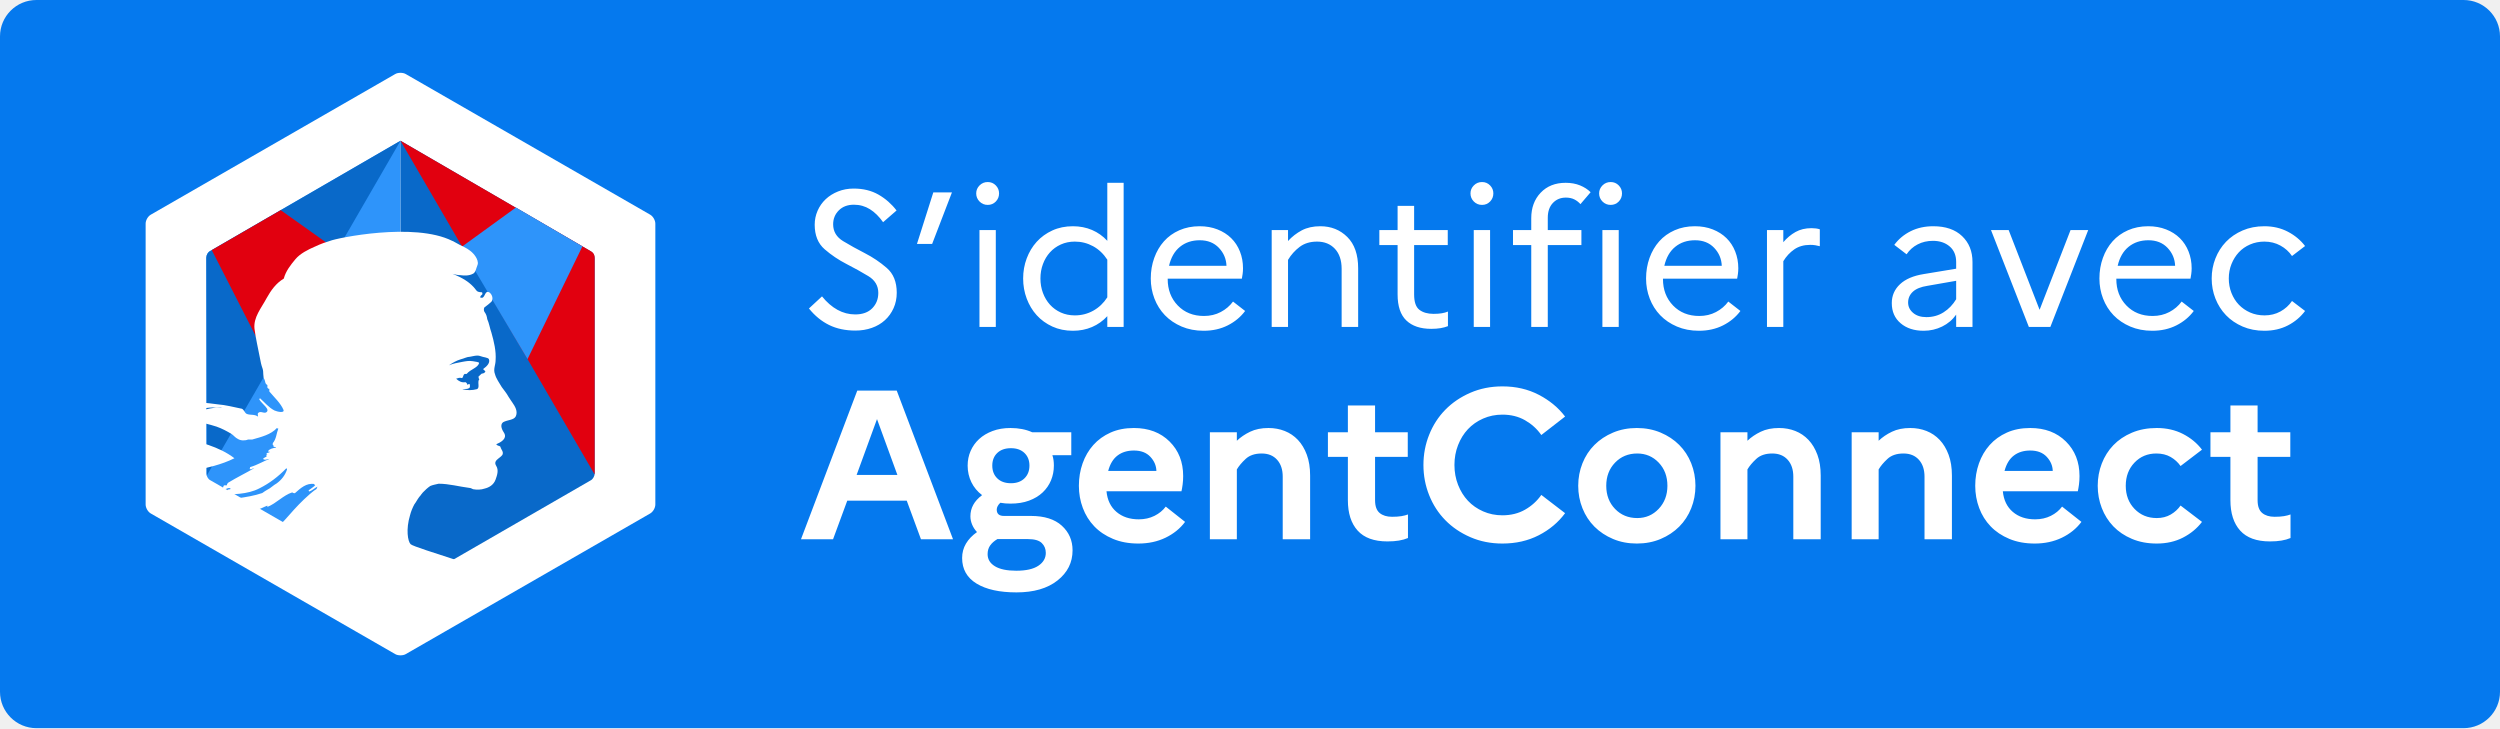
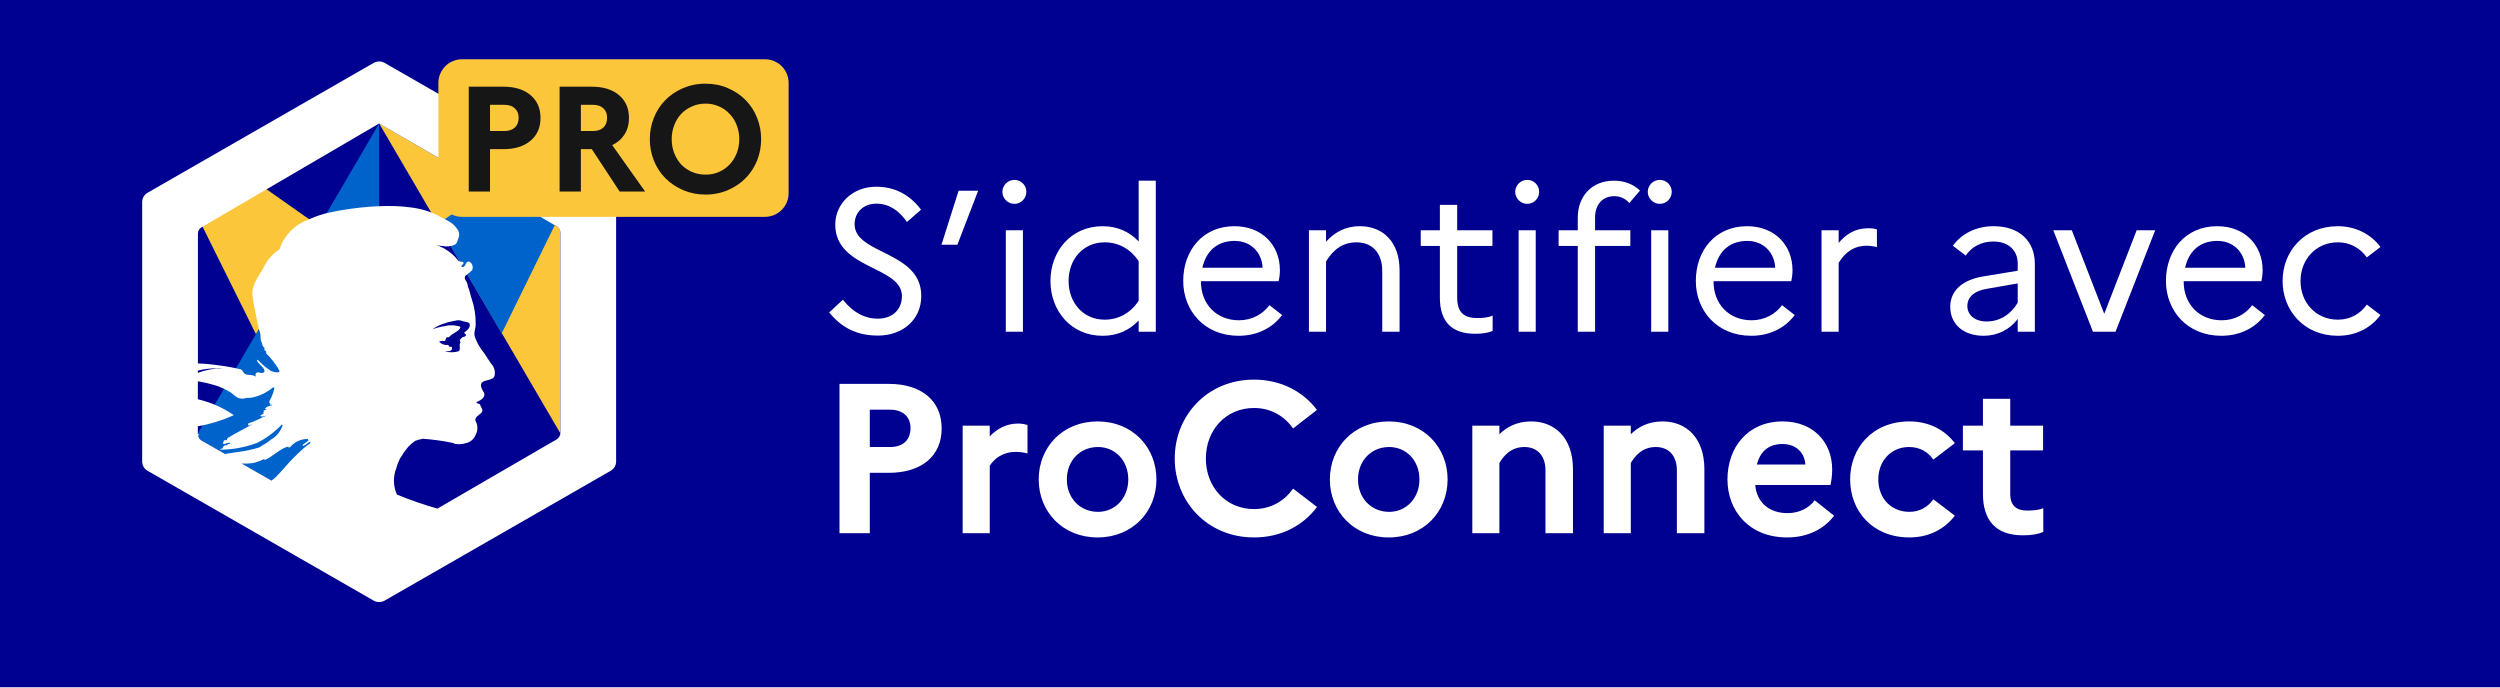
- <svg xmlns="http://www.w3.org/2000/svg" width="206px" height="60px" viewBox="0 0 206 60" version="1.1">
-   <g id="Page-1" stroke="none" stroke-width="1" fill="none" fill-rule="evenodd">
-     <g id="Artboard-Copy-33" transform="translate(-705, -560)">
-       <g id="ac-btn-hover" transform="translate(705, 560)">
-         <rect id="Rectangle" fill="#0579EE" x="0" y="0" width="206" height="60" rx="3" />
-         <path d="M70.487,27.239 C70.973,27.239 71.424,27.165 71.841,27.017 C72.258,26.87 72.617,26.659 72.918,26.384 C73.219,26.11 73.456,25.78 73.63,25.395 C73.805,25.009 73.892,24.584 73.892,24.12 C73.892,23.233 73.617,22.552 73.068,22.078 C72.519,21.602 71.92,21.199 71.271,20.866 C70.622,20.534 70.023,20.201 69.474,19.869 C68.925,19.536 68.651,19.074 68.651,18.483 C68.651,18.029 68.807,17.647 69.118,17.335 C69.429,17.024 69.844,16.868 70.361,16.868 C70.846,16.868 71.287,16.992 71.683,17.24 C72.079,17.488 72.44,17.845 72.767,18.309 L73.876,17.343 C73.464,16.805 72.968,16.37 72.388,16.037 C71.807,15.705 71.126,15.538 70.345,15.538 C69.881,15.538 69.45,15.617 69.055,15.776 C68.659,15.934 68.318,16.148 68.033,16.417 C67.748,16.686 67.527,17.003 67.368,17.367 C67.21,17.731 67.131,18.114 67.131,18.515 C67.131,19.391 67.405,20.067 67.954,20.542 C68.503,21.017 69.102,21.42 69.751,21.753 C70.4,22.085 70.999,22.418 71.548,22.75 C72.097,23.083 72.372,23.545 72.372,24.136 C72.372,24.642 72.205,25.065 71.873,25.402 C71.54,25.74 71.073,25.909 70.472,25.909 C69.954,25.909 69.466,25.782 69.007,25.529 C68.548,25.276 68.123,24.906 67.733,24.421 L66.656,25.418 C67.141,26.02 67.696,26.474 68.318,26.78 C68.941,27.086 69.664,27.239 70.487,27.239 Z M76.809,20.098 L78.44,15.855 L76.904,15.855 L75.558,20.098 L76.809,20.098 Z M81.389,16.884 C81.653,16.884 81.875,16.792 82.054,16.607 C82.234,16.422 82.323,16.198 82.323,15.934 C82.323,15.681 82.234,15.462 82.054,15.277 C81.875,15.092 81.653,15 81.389,15 C81.125,15 80.901,15.092 80.716,15.277 C80.532,15.462 80.439,15.681 80.439,15.934 C80.439,16.198 80.532,16.422 80.716,16.607 C80.901,16.792 81.125,16.884 81.389,16.884 Z M82.054,26.938 L82.054,18.958 L80.708,18.958 L80.708,26.938 L82.054,26.938 Z M88.407,27.255 C88.978,27.255 89.503,27.152 89.983,26.946 C90.463,26.74 90.883,26.442 91.242,26.052 L91.242,26.938 L92.588,26.938 L92.588,15.063 L91.242,15.063 L91.242,19.845 C90.883,19.454 90.463,19.156 89.983,18.95 C89.503,18.745 88.978,18.642 88.407,18.642 C87.785,18.642 87.22,18.758 86.713,18.99 C86.207,19.222 85.777,19.534 85.423,19.924 C85.069,20.315 84.795,20.771 84.6,21.294 C84.404,21.816 84.307,22.368 84.307,22.948 C84.307,23.529 84.404,24.08 84.6,24.603 C84.795,25.125 85.069,25.582 85.423,25.973 C85.777,26.363 86.207,26.674 86.713,26.907 C87.22,27.139 87.785,27.255 88.407,27.255 Z M88.566,25.988 C88.144,25.988 87.758,25.909 87.41,25.751 C87.062,25.593 86.763,25.376 86.515,25.102 C86.267,24.827 86.075,24.505 85.938,24.136 C85.8,23.766 85.732,23.371 85.732,22.948 C85.732,22.526 85.8,22.13 85.938,21.761 C86.075,21.391 86.267,21.069 86.515,20.795 C86.763,20.521 87.062,20.304 87.41,20.146 C87.758,19.988 88.144,19.908 88.566,19.908 C89.104,19.908 89.606,20.035 90.07,20.288 C90.534,20.542 90.925,20.911 91.242,21.397 L91.242,24.5 C90.936,24.975 90.55,25.342 90.086,25.6 C89.621,25.859 89.115,25.988 88.566,25.988 Z M99.178,27.255 C99.917,27.255 100.58,27.107 101.165,26.812 C101.751,26.516 102.229,26.12 102.598,25.624 L101.601,24.848 C101.337,25.207 100.999,25.495 100.588,25.711 C100.176,25.928 99.717,26.036 99.21,26.036 C98.323,26.036 97.603,25.748 97.049,25.173 C96.495,24.598 96.218,23.872 96.218,22.996 L96.218,22.964 L102.329,22.964 C102.35,22.859 102.371,22.729 102.392,22.576 C102.414,22.423 102.424,22.267 102.424,22.109 C102.424,21.613 102.34,21.151 102.171,20.724 C102.002,20.296 101.762,19.929 101.45,19.623 C101.139,19.317 100.762,19.077 100.318,18.903 C99.875,18.729 99.384,18.642 98.846,18.642 C98.234,18.642 97.677,18.753 97.175,18.974 C96.674,19.196 96.252,19.499 95.909,19.885 C95.566,20.27 95.299,20.726 95.109,21.254 C94.919,21.782 94.824,22.347 94.824,22.948 C94.824,23.529 94.924,24.08 95.125,24.603 C95.326,25.125 95.613,25.582 95.988,25.973 C96.363,26.363 96.822,26.674 97.365,26.907 C97.909,27.139 98.513,27.255 99.178,27.255 Z M101.062,21.903 L96.328,21.903 C96.487,21.217 96.787,20.695 97.231,20.336 C97.674,19.977 98.218,19.797 98.862,19.797 C99.516,19.797 100.041,20.006 100.437,20.423 C100.833,20.84 101.041,21.333 101.062,21.903 Z M106.133,26.938 L106.133,21.413 C106.387,20.99 106.706,20.634 107.091,20.344 C107.477,20.053 107.954,19.908 108.524,19.908 C109.136,19.908 109.627,20.106 109.997,20.502 C110.366,20.898 110.551,21.449 110.551,22.157 L110.551,26.938 L111.912,26.938 L111.912,22.109 C111.912,20.98 111.614,20.119 111.018,19.528 C110.422,18.937 109.68,18.642 108.793,18.642 C108.202,18.642 107.693,18.755 107.265,18.982 C106.838,19.209 106.461,19.502 106.133,19.861 L106.133,18.958 L104.787,18.958 L104.787,26.938 L106.133,26.938 Z M117.933,27.097 C118.218,27.097 118.472,27.078 118.693,27.041 C118.915,27.004 119.121,26.949 119.311,26.875 L119.311,25.672 C119.163,25.735 118.994,25.782 118.804,25.814 C118.614,25.846 118.387,25.862 118.123,25.862 C117.638,25.862 117.25,25.751 116.96,25.529 C116.669,25.308 116.524,24.885 116.524,24.262 L116.524,20.193 L119.295,20.193 L119.295,18.958 L116.524,18.958 L116.524,16.963 L115.162,16.963 L115.162,18.958 L113.658,18.958 L113.658,20.193 L115.162,20.193 L115.162,24.262 C115.162,25.234 115.403,25.949 115.883,26.408 C116.363,26.867 117.047,27.097 117.933,27.097 Z M122.118,16.884 C122.381,16.884 122.603,16.792 122.782,16.607 C122.962,16.422 123.052,16.198 123.052,15.934 C123.052,15.681 122.962,15.462 122.782,15.277 C122.603,15.092 122.381,15 122.118,15 C121.854,15 121.629,15.092 121.445,15.277 C121.26,15.462 121.168,15.681 121.168,15.934 C121.168,16.198 121.26,16.422 121.445,16.607 C121.629,16.792 121.854,16.884 122.118,16.884 Z M122.782,26.938 L122.782,18.958 L121.437,18.958 L121.437,26.938 L122.782,26.938 Z M127.537,26.938 L127.537,20.193 L130.308,20.193 L130.308,18.958 L127.537,18.958 L127.537,17.945 C127.537,17.428 127.677,17.021 127.956,16.726 C128.236,16.43 128.592,16.282 129.025,16.282 C129.299,16.282 129.534,16.333 129.73,16.433 C129.925,16.533 130.091,16.663 130.228,16.821 L131.067,15.839 C130.835,15.607 130.545,15.42 130.197,15.277 C129.848,15.135 129.452,15.063 129.009,15.063 C128.154,15.063 127.468,15.335 126.951,15.879 C126.434,16.422 126.175,17.122 126.175,17.977 L126.175,18.958 L124.671,18.958 L124.671,20.193 L126.175,20.193 L126.175,26.938 L127.537,26.938 Z M132.718,16.884 C132.982,16.884 133.204,16.792 133.383,16.607 C133.563,16.422 133.653,16.198 133.653,15.934 C133.653,15.681 133.563,15.462 133.383,15.277 C133.204,15.092 132.982,15 132.718,15 C132.454,15 132.23,15.092 132.045,15.277 C131.861,15.462 131.768,15.681 131.768,15.934 C131.768,16.198 131.861,16.422 132.045,16.607 C132.23,16.792 132.454,16.884 132.718,16.884 Z M133.383,26.938 L133.383,18.958 L132.037,18.958 L132.037,26.938 L133.383,26.938 Z M139.99,27.255 C140.729,27.255 141.391,27.107 141.977,26.812 C142.563,26.516 143.041,26.12 143.41,25.624 L142.412,24.848 C142.149,25.207 141.811,25.495 141.399,25.711 C140.988,25.928 140.528,26.036 140.022,26.036 C139.135,26.036 138.415,25.748 137.86,25.173 C137.306,24.598 137.029,23.872 137.029,22.996 L137.029,22.964 L143.141,22.964 C143.162,22.859 143.183,22.729 143.204,22.576 C143.225,22.423 143.236,22.267 143.236,22.109 C143.236,21.613 143.151,21.151 142.982,20.724 C142.814,20.296 142.573,19.929 142.262,19.623 C141.951,19.317 141.573,19.077 141.13,18.903 C140.687,18.729 140.196,18.642 139.657,18.642 C139.045,18.642 138.488,18.753 137.987,18.974 C137.486,19.196 137.063,19.499 136.72,19.885 C136.377,20.27 136.111,20.726 135.921,21.254 C135.731,21.782 135.636,22.347 135.636,22.948 C135.636,23.529 135.736,24.08 135.937,24.603 C136.137,25.125 136.425,25.582 136.8,25.973 C137.174,26.363 137.633,26.674 138.177,26.907 C138.721,27.139 139.325,27.255 139.99,27.255 Z M141.874,21.903 L137.14,21.903 C137.298,21.217 137.599,20.695 138.042,20.336 C138.486,19.977 139.029,19.797 139.673,19.797 C140.328,19.797 140.853,20.006 141.249,20.423 C141.645,20.84 141.853,21.333 141.874,21.903 Z M146.945,26.938 L146.945,21.523 C147.188,21.122 147.489,20.798 147.847,20.55 C148.206,20.302 148.644,20.177 149.162,20.177 C149.32,20.177 149.463,20.188 149.589,20.209 C149.716,20.23 149.837,20.257 149.953,20.288 L149.953,18.895 C149.858,18.863 149.753,18.84 149.637,18.824 C149.521,18.808 149.399,18.8 149.273,18.8 C148.766,18.8 148.325,18.906 147.95,19.117 C147.576,19.328 147.241,19.608 146.945,19.956 L146.945,18.958 L145.599,18.958 L145.599,26.938 L146.945,26.938 Z M158.512,27.255 C159.05,27.255 159.557,27.139 160.032,26.907 C160.507,26.674 160.892,26.347 161.188,25.925 L161.188,26.938 L162.533,26.938 L162.533,21.587 C162.533,20.711 162.248,20.001 161.678,19.457 C161.108,18.913 160.317,18.642 159.303,18.642 C158.607,18.642 157.984,18.779 157.435,19.053 C156.886,19.328 156.438,19.703 156.089,20.177 L157.102,20.953 C157.335,20.605 157.638,20.333 158.013,20.138 C158.388,19.943 158.807,19.845 159.272,19.845 C159.831,19.845 160.29,19.998 160.649,20.304 C161.008,20.61 161.188,21.038 161.188,21.587 L161.188,22.141 L158.512,22.584 C157.657,22.721 157.005,23.001 156.556,23.423 C156.108,23.846 155.883,24.363 155.883,24.975 C155.883,25.672 156.126,26.226 156.612,26.637 C157.097,27.049 157.731,27.255 158.512,27.255 Z M158.733,26.131 C158.279,26.131 157.915,26.015 157.641,25.782 C157.366,25.55 157.229,25.265 157.229,24.927 C157.229,24.579 157.358,24.284 157.617,24.041 C157.876,23.798 158.279,23.634 158.828,23.55 L161.188,23.138 L161.188,24.658 C160.913,25.112 160.567,25.471 160.15,25.735 C159.733,25.999 159.261,26.131 158.733,26.131 Z M168.95,26.938 L172.069,18.958 L170.613,18.958 L168.063,25.529 L165.514,18.958 L164.058,18.958 L167.177,26.938 L168.95,26.938 Z M177.346,27.255 C178.085,27.255 178.747,27.107 179.333,26.812 C179.919,26.516 180.396,26.12 180.766,25.624 L179.768,24.848 C179.504,25.207 179.167,25.495 178.755,25.711 C178.343,25.928 177.884,26.036 177.377,26.036 C176.491,26.036 175.77,25.748 175.216,25.173 C174.662,24.598 174.385,23.872 174.385,22.996 L174.385,22.964 L180.497,22.964 C180.518,22.859 180.539,22.729 180.56,22.576 C180.581,22.423 180.592,22.267 180.592,22.109 C180.592,21.613 180.507,21.151 180.338,20.724 C180.169,20.296 179.929,19.929 179.618,19.623 C179.307,19.317 178.929,19.077 178.486,18.903 C178.042,18.729 177.552,18.642 177.013,18.642 C176.401,18.642 175.844,18.753 175.343,18.974 C174.842,19.196 174.419,19.499 174.076,19.885 C173.733,20.27 173.467,20.726 173.277,21.254 C173.087,21.782 172.992,22.347 172.992,22.948 C172.992,23.529 173.092,24.08 173.292,24.603 C173.493,25.125 173.781,25.582 174.155,25.973 C174.53,26.363 174.989,26.674 175.533,26.907 C176.077,27.139 176.681,27.255 177.346,27.255 Z M179.23,21.903 L174.496,21.903 C174.654,21.217 174.955,20.695 175.398,20.336 C175.842,19.977 176.385,19.797 177.029,19.797 C177.684,19.797 178.209,20.006 178.605,20.423 C179,20.84 179.209,21.333 179.23,21.903 Z M186.581,27.255 C187.309,27.255 187.958,27.107 188.528,26.812 C189.098,26.516 189.568,26.12 189.938,25.624 L188.861,24.801 C188.618,25.16 188.301,25.447 187.911,25.664 C187.52,25.88 187.082,25.988 186.597,25.988 C186.164,25.988 185.768,25.909 185.409,25.751 C185.05,25.593 184.742,25.379 184.483,25.11 C184.224,24.84 184.021,24.518 183.873,24.144 C183.726,23.769 183.652,23.371 183.652,22.948 C183.652,22.526 183.726,22.13 183.873,21.761 C184.021,21.391 184.222,21.069 184.475,20.795 C184.728,20.521 185.037,20.304 185.401,20.146 C185.765,19.988 186.159,19.908 186.581,19.908 C187.066,19.908 187.507,20.017 187.903,20.233 C188.299,20.449 188.618,20.737 188.861,21.096 L189.938,20.273 C189.568,19.787 189.096,19.394 188.52,19.093 C187.945,18.792 187.299,18.642 186.581,18.642 C185.926,18.642 185.33,18.758 184.792,18.99 C184.253,19.222 183.797,19.534 183.422,19.924 C183.047,20.315 182.757,20.771 182.551,21.294 C182.345,21.816 182.243,22.368 182.243,22.948 C182.243,23.529 182.345,24.08 182.551,24.603 C182.757,25.125 183.047,25.582 183.422,25.973 C183.797,26.363 184.253,26.674 184.792,26.907 C185.33,27.139 185.926,27.255 186.581,27.255 Z M68.642,44.438 L69.815,41.253 L74.715,41.253 L75.888,44.438 L78.53,44.438 L73.892,32.188 L70.638,32.188 L66,44.438 L68.642,44.438 Z M73.945,39.136 L70.585,39.136 L72.265,34.533 L73.945,39.136 Z M83.759,48.813 C85.182,48.813 86.308,48.487 87.136,47.833 C87.965,47.18 88.379,46.352 88.379,45.348 C88.379,44.532 88.084,43.855 87.495,43.318 C86.906,42.782 86.057,42.513 84.949,42.513 L82.726,42.513 C82.528,42.513 82.379,42.47 82.28,42.382 C82.181,42.295 82.131,42.163 82.131,41.988 C82.131,41.895 82.157,41.799 82.21,41.7 C82.263,41.6 82.335,41.51 82.429,41.428 C82.557,41.452 82.691,41.469 82.831,41.481 C82.971,41.493 83.117,41.498 83.269,41.498 C83.84,41.498 84.348,41.417 84.791,41.253 C85.235,41.09 85.608,40.865 85.911,40.58 C86.215,40.294 86.445,39.961 86.603,39.582 C86.76,39.203 86.839,38.798 86.839,38.366 C86.839,38.214 86.83,38.068 86.812,37.928 C86.795,37.788 86.763,37.648 86.716,37.508 L88.274,37.508 L88.274,35.618 L85.054,35.618 C84.797,35.502 84.52,35.414 84.222,35.356 C83.925,35.298 83.607,35.268 83.269,35.268 C82.72,35.268 82.228,35.35 81.79,35.513 C81.353,35.677 80.982,35.898 80.679,36.178 C80.375,36.458 80.142,36.785 79.979,37.158 C79.815,37.532 79.734,37.934 79.734,38.366 C79.734,38.856 79.836,39.311 80.04,39.731 C80.244,40.151 80.539,40.507 80.924,40.798 C80.597,41.043 80.355,41.309 80.198,41.595 C80.04,41.88 79.961,42.198 79.961,42.548 C79.961,42.77 80.008,42.995 80.101,43.222 C80.195,43.45 80.329,43.657 80.504,43.843 C80.107,44.123 79.804,44.441 79.594,44.797 C79.384,45.153 79.279,45.547 79.279,45.978 C79.279,46.9 79.675,47.603 80.469,48.087 C81.262,48.571 82.359,48.813 83.759,48.813 Z M83.304,39.818 C82.825,39.818 82.449,39.684 82.175,39.416 C81.901,39.148 81.764,38.798 81.764,38.366 C81.764,37.934 81.901,37.587 82.175,37.325 C82.449,37.062 82.825,36.931 83.304,36.931 C83.77,36.931 84.141,37.062 84.415,37.325 C84.689,37.587 84.826,37.934 84.826,38.366 C84.826,38.798 84.689,39.148 84.415,39.416 C84.141,39.684 83.77,39.818 83.304,39.818 Z M83.741,47.028 C82.971,47.028 82.385,46.906 81.983,46.661 C81.58,46.416 81.379,46.083 81.379,45.663 C81.379,45.383 81.449,45.144 81.589,44.946 C81.729,44.748 81.927,44.573 82.184,44.421 L84.704,44.421 C85.24,44.421 85.62,44.529 85.841,44.745 C86.063,44.96 86.174,45.232 86.174,45.558 C86.174,45.99 85.97,46.343 85.561,46.617 C85.153,46.891 84.546,47.028 83.741,47.028 Z M93.8,44.788 C94.628,44.788 95.375,44.628 96.04,44.307 C96.705,43.986 97.242,43.552 97.65,43.003 L96.058,41.743 C95.824,42.058 95.515,42.312 95.13,42.505 C94.745,42.697 94.313,42.793 93.835,42.793 C93.088,42.793 92.476,42.589 91.998,42.181 C91.519,41.773 91.245,41.207 91.175,40.483 L97.353,40.483 C97.388,40.332 97.42,40.145 97.449,39.923 C97.478,39.702 97.493,39.468 97.493,39.223 C97.493,38.068 97.119,37.12 96.373,36.38 C95.626,35.639 94.646,35.268 93.433,35.268 C92.709,35.268 92.067,35.394 91.507,35.645 C90.948,35.895 90.475,36.237 90.09,36.668 C89.705,37.1 89.41,37.605 89.206,38.182 C89.002,38.76 88.9,39.375 88.9,40.028 C88.9,40.67 89.008,41.28 89.224,41.857 C89.44,42.435 89.755,42.939 90.169,43.371 C90.583,43.803 91.096,44.147 91.709,44.403 C92.321,44.66 93.018,44.788 93.8,44.788 Z M95.287,38.803 L91.315,38.803 C91.467,38.232 91.723,37.809 92.085,37.535 C92.447,37.26 92.896,37.123 93.433,37.123 C94.016,37.123 94.468,37.295 94.789,37.64 C95.11,37.984 95.276,38.372 95.287,38.803 Z M101.916,44.438 L101.916,38.681 C102.08,38.401 102.322,38.112 102.642,37.815 C102.963,37.517 103.404,37.368 103.964,37.368 C104.5,37.368 104.923,37.54 105.233,37.885 C105.542,38.229 105.696,38.693 105.696,39.276 L105.696,44.438 L107.954,44.438 L107.954,39.188 C107.954,38.535 107.863,37.963 107.683,37.473 C107.502,36.983 107.257,36.575 106.948,36.248 C106.638,35.922 106.277,35.677 105.862,35.513 C105.448,35.35 105.002,35.268 104.524,35.268 C103.94,35.268 103.436,35.37 103.01,35.575 C102.584,35.779 102.22,36.027 101.916,36.318 L101.916,35.618 L99.694,35.618 L99.694,44.438 L101.916,44.438 Z M114.32,44.613 C114.682,44.613 115,44.59 115.274,44.543 C115.548,44.497 115.796,44.427 116.017,44.333 L116.017,42.391 C115.866,42.449 115.685,42.496 115.475,42.531 C115.265,42.566 115.008,42.583 114.705,42.583 C114.273,42.583 113.932,42.478 113.681,42.268 C113.43,42.058 113.305,41.708 113.305,41.218 L113.305,37.648 L116,37.648 L116,35.618 L113.305,35.618 L113.305,33.413 L111.065,33.413 L111.065,35.618 L109.42,35.618 L109.42,37.648 L111.065,37.648 L111.065,41.218 C111.065,42.292 111.333,43.126 111.87,43.721 C112.407,44.316 113.223,44.613 114.32,44.613 Z M123.801,44.788 C124.91,44.788 125.907,44.561 126.794,44.106 C127.68,43.651 128.404,43.044 128.964,42.286 L127.004,40.781 C126.654,41.283 126.207,41.688 125.665,41.997 C125.123,42.306 124.501,42.461 123.801,42.461 C123.23,42.461 122.699,42.353 122.209,42.137 C121.719,41.921 121.302,41.63 120.957,41.262 C120.613,40.895 120.342,40.457 120.144,39.95 C119.945,39.442 119.846,38.897 119.846,38.313 C119.846,37.73 119.945,37.185 120.144,36.677 C120.342,36.17 120.613,35.732 120.957,35.365 C121.302,34.997 121.719,34.705 122.209,34.49 C122.699,34.274 123.23,34.166 123.801,34.166 C124.501,34.166 125.123,34.32 125.665,34.63 C126.207,34.939 126.654,35.344 127.004,35.846 L128.964,34.323 C128.404,33.588 127.68,32.99 126.794,32.53 C125.907,32.069 124.91,31.838 123.801,31.838 C122.845,31.838 121.964,32.013 121.159,32.363 C120.354,32.713 119.665,33.18 119.094,33.763 C118.522,34.347 118.079,35.032 117.764,35.82 C117.449,36.607 117.291,37.438 117.291,38.313 C117.291,39.188 117.449,40.02 117.764,40.807 C118.079,41.595 118.522,42.28 119.094,42.863 C119.665,43.447 120.354,43.913 121.159,44.263 C121.964,44.613 122.845,44.788 123.801,44.788 Z M134.875,44.788 C135.587,44.788 136.24,44.663 136.835,44.412 C137.43,44.161 137.94,43.823 138.366,43.397 C138.792,42.971 139.122,42.467 139.355,41.883 C139.588,41.3 139.705,40.682 139.705,40.028 C139.705,39.375 139.588,38.757 139.355,38.173 C139.122,37.59 138.792,37.085 138.366,36.66 C137.94,36.234 137.43,35.895 136.835,35.645 C136.24,35.394 135.587,35.268 134.875,35.268 C134.163,35.268 133.51,35.394 132.915,35.645 C132.32,35.895 131.81,36.234 131.384,36.66 C130.958,37.085 130.628,37.59 130.395,38.173 C130.162,38.757 130.045,39.375 130.045,40.028 C130.045,40.682 130.162,41.3 130.395,41.883 C130.628,42.467 130.958,42.971 131.384,43.397 C131.81,43.823 132.32,44.161 132.915,44.412 C133.51,44.663 134.163,44.788 134.875,44.788 Z M134.91,42.688 C134.175,42.688 133.565,42.438 133.081,41.936 C132.597,41.434 132.355,40.798 132.355,40.028 C132.355,39.258 132.597,38.623 133.081,38.121 C133.565,37.619 134.175,37.368 134.91,37.368 C135.61,37.368 136.199,37.619 136.678,38.121 C137.156,38.623 137.395,39.258 137.395,40.028 C137.395,40.787 137.156,41.42 136.678,41.927 C136.199,42.435 135.61,42.688 134.91,42.688 Z M143.989,44.438 L143.989,38.681 C144.152,38.401 144.394,38.112 144.715,37.815 C145.036,37.517 145.476,37.368 146.036,37.368 C146.573,37.368 146.996,37.54 147.305,37.885 C147.614,38.229 147.769,38.693 147.769,39.276 L147.769,44.438 L150.026,44.438 L150.026,39.188 C150.026,38.535 149.936,37.963 149.755,37.473 C149.574,36.983 149.329,36.575 149.02,36.248 C148.711,35.922 148.349,35.677 147.935,35.513 C147.521,35.35 147.075,35.268 146.596,35.268 C146.013,35.268 145.508,35.37 145.083,35.575 C144.657,35.779 144.292,36.027 143.989,36.318 L143.989,35.618 L141.766,35.618 L141.766,44.438 L143.989,44.438 Z M154.8,44.438 L154.8,38.681 C154.963,38.401 155.205,38.112 155.526,37.815 C155.847,37.517 156.287,37.368 156.847,37.368 C157.384,37.368 157.807,37.54 158.116,37.885 C158.425,38.229 158.58,38.693 158.58,39.276 L158.58,44.438 L160.838,44.438 L160.838,39.188 C160.838,38.535 160.747,37.963 160.566,37.473 C160.385,36.983 160.14,36.575 159.831,36.248 C159.522,35.922 159.16,35.677 158.746,35.513 C158.332,35.35 157.886,35.268 157.407,35.268 C156.824,35.268 156.32,35.37 155.894,35.575 C155.468,35.779 155.103,36.027 154.8,36.318 L154.8,35.618 L152.577,35.618 L152.577,44.438 L154.8,44.438 Z M167.659,44.788 C168.487,44.788 169.234,44.628 169.899,44.307 C170.564,43.986 171.1,43.552 171.509,43.003 L169.916,41.743 C169.683,42.058 169.374,42.312 168.989,42.505 C168.604,42.697 168.172,42.793 167.694,42.793 C166.947,42.793 166.335,42.589 165.856,42.181 C165.378,41.773 165.104,41.207 165.034,40.483 L171.211,40.483 C171.246,40.332 171.278,40.145 171.308,39.923 C171.337,39.702 171.351,39.468 171.351,39.223 C171.351,38.068 170.978,37.12 170.231,36.38 C169.485,35.639 168.505,35.268 167.291,35.268 C166.568,35.268 165.926,35.394 165.366,35.645 C164.806,35.895 164.334,36.237 163.949,36.668 C163.564,37.1 163.269,37.605 163.065,38.182 C162.861,38.76 162.759,39.375 162.759,40.028 C162.759,40.67 162.867,41.28 163.083,41.857 C163.298,42.435 163.613,42.939 164.028,43.371 C164.442,43.803 164.955,44.147 165.567,44.403 C166.18,44.66 166.877,44.788 167.659,44.788 Z M169.146,38.803 L165.174,38.803 C165.325,38.232 165.582,37.809 165.944,37.535 C166.305,37.26 166.755,37.123 167.291,37.123 C167.875,37.123 168.327,37.295 168.648,37.64 C168.968,37.984 169.135,38.372 169.146,38.803 Z M177.718,44.788 C178.523,44.788 179.243,44.625 179.879,44.298 C180.515,43.972 181.037,43.54 181.445,43.003 L179.678,41.656 C179.468,41.959 179.196,42.207 178.864,42.4 C178.531,42.592 178.149,42.688 177.718,42.688 C176.982,42.688 176.373,42.438 175.889,41.936 C175.405,41.434 175.162,40.798 175.162,40.028 C175.162,39.258 175.402,38.623 175.88,38.121 C176.358,37.619 176.959,37.368 177.683,37.368 C178.137,37.368 178.531,37.465 178.864,37.657 C179.196,37.85 179.468,38.098 179.678,38.401 L181.445,37.053 C181.037,36.517 180.515,36.085 179.879,35.758 C179.243,35.432 178.523,35.268 177.718,35.268 C176.959,35.268 176.277,35.397 175.67,35.653 C175.063,35.91 174.553,36.254 174.139,36.686 C173.725,37.118 173.407,37.622 173.185,38.2 C172.963,38.777 172.852,39.387 172.852,40.028 C172.852,40.67 172.963,41.28 173.185,41.857 C173.407,42.435 173.725,42.939 174.139,43.371 C174.553,43.803 175.063,44.147 175.67,44.403 C176.277,44.66 176.959,44.788 177.718,44.788 Z M187.041,44.613 C187.403,44.613 187.721,44.59 187.995,44.543 C188.269,44.497 188.517,44.427 188.739,44.333 L188.739,42.391 C188.587,42.449 188.406,42.496 188.196,42.531 C187.986,42.566 187.73,42.583 187.426,42.583 C186.995,42.583 186.653,42.478 186.403,42.268 C186.152,42.058 186.026,41.708 186.026,41.218 L186.026,37.648 L188.721,37.648 L188.721,35.618 L186.026,35.618 L186.026,33.413 L183.786,33.413 L183.786,35.618 L182.141,35.618 L182.141,37.648 L183.786,37.648 L183.786,41.218 C183.786,42.292 184.055,43.126 184.591,43.721 C185.128,44.316 185.945,44.613 187.041,44.613 Z" id="S’identifieravecAgentConnect" fill="#FFFFFF" fill-rule="nonzero" />
-         <g id="Marianne" transform="translate(12, 6)">
-           <g id="Mosaique" fill-rule="nonzero">
-             <path d="M21.437,0.103 C21.207,-0.034 20.793,-0.034 20.563,0.103 L0.414,11.696 C0.184,11.834 0,12.155 0,12.43 L0,35.57 C0,35.845 0.184,36.166 0.414,36.304 L20.563,47.897 C20.793,48.034 21.207,48.034 21.437,47.897 L41.586,36.304 C41.816,36.166 42,35.845 42,35.57 L42,12.43 C42,12.155 41.816,11.834 41.586,11.696 L21.437,0.103 Z" id="Path" fill="#FFFFFF" />
-             <path d="M21,42.598 L5.32,33.566 C5.137,33.474 5,33.199 5,33.015 L5,15.226 C5,14.997 5.137,14.768 5.32,14.676 L21,5.598 L21,42.598 Z" id="XMLID_127_" fill="#2E94FA" />
-             <path d="M5.046,33.173 L5,15.239 C5,15.008 5.138,14.777 5.323,14.685 L21,5.598 L5.046,33.173 Z" id="XMLID_125_" fill="#0969C9" />
-             <polygon id="Path" fill="#E1000F" points="5.45 14.608 10.3 24.098 15.889 14.7 11.131 11.318" />
-             <path d="M21.046,42.598 L36.68,33.577 C36.863,33.485 37,33.211 37,33.027 L37,15.26 C37,15.031 36.863,14.802 36.68,14.711 L21,5.598 L21.046,42.598 Z" id="XMLID_124_" fill="#0969C9" />
-             <path d="M37,33.098 L37,15.38 C37,15.098 37,14.888 36.68,14.698 L21,5.598 L37,33.098 Z" id="XMLID_121_" fill="#E1000F" />
-             <polygon id="Path" fill="#2E94FA" points="35.993 14.298 31.467 23.59 26 14.371 30.513 11.098" />
-           </g>
-           <path d="M26.239,14.352 C26.61,14.539 26.955,14.778 27.194,15.151 C27.3,15.312 27.433,15.605 27.353,15.818 C27.247,16.057 27.194,16.484 26.955,16.564 C26.663,16.724 26.265,16.724 25.894,16.67 C25.682,16.67 25.496,16.617 25.284,16.564 C26.027,16.857 26.743,17.23 27.247,17.923 C27.3,18.029 27.485,18.083 27.698,18.083 C27.751,18.083 27.751,18.189 27.751,18.243 C27.645,18.349 27.539,18.403 27.592,18.536 L27.751,18.536 C27.99,18.429 27.963,17.923 28.308,18.083 C28.547,18.243 28.653,18.589 28.52,18.829 C28.308,19.042 28.122,19.175 27.91,19.335 C27.857,19.442 27.857,19.575 27.91,19.682 C28.069,19.895 28.122,20.081 28.148,20.295 C28.308,20.641 28.361,21.041 28.494,21.414 C28.706,22.16 28.891,22.933 28.838,23.679 C28.838,24.079 28.626,24.425 28.785,24.825 C28.891,25.224 29.13,25.518 29.342,25.891 C29.554,26.184 29.74,26.397 29.899,26.69 C29.964,26.803 30.042,26.915 30.121,27.028 L30.201,27.142 C30.451,27.503 30.677,27.877 30.509,28.289 C30.35,28.635 29.82,28.582 29.448,28.795 C29.157,29.035 29.395,29.462 29.554,29.701 C29.793,30.154 29.263,30.448 28.891,30.607 C28.997,30.767 29.183,30.714 29.236,30.821 C29.289,31.06 29.528,31.22 29.395,31.487 C29.334,31.571 29.244,31.643 29.152,31.715 L29.082,31.769 C28.878,31.931 28.704,32.101 28.891,32.393 C29.103,32.739 28.971,33.139 28.838,33.512 C28.679,33.965 28.281,34.178 27.936,34.258 C27.645,34.365 27.273,34.365 26.982,34.311 C26.875,34.258 26.769,34.205 26.69,34.205 C25.841,34.098 24.992,33.858 24.144,33.858 C23.905,33.912 23.639,33.965 23.454,34.045 C23.215,34.205 23.029,34.391 22.844,34.578 C22.817,34.631 22.764,34.658 22.738,34.711 C22.711,34.738 22.685,34.764 22.685,34.791 L22.669,34.807 L22.647,34.829 C22.643,34.833 22.638,34.838 22.632,34.844 C22.472,35.031 22.366,35.218 22.234,35.43 C22.234,35.457 22.207,35.457 22.207,35.457 C22.207,35.484 22.181,35.511 22.154,35.537 C21.995,35.83 21.862,36.15 21.783,36.47 C21.438,37.616 21.597,38.602 21.836,38.842 C21.995,39.002 23.905,39.594 25.585,40.145 C22.65,42.596 20.277,43.822 18.467,43.822 C15.968,43.822 11.777,42.161 5.893,38.84 C7.317,38.84 7.115,39.41 8.441,38.746 C9.077,38.48 10.51,37.816 10.987,37.338 C11.279,37.045 11.571,36.753 11.836,36.434 C12.367,35.823 12.897,35.265 13.507,34.733 C13.693,34.574 13.878,34.414 14.064,34.308 C14.117,34.255 14.117,34.149 14.17,34.096 C13.932,34.202 13.772,34.388 13.507,34.494 C13.454,34.494 13.401,34.441 13.454,34.388 C13.64,34.255 13.825,34.122 13.985,33.989 L13.958,33.989 C13.905,33.989 13.905,33.936 13.905,33.883 C13.242,33.777 12.764,34.229 12.313,34.627 C12.207,34.68 12.101,34.574 12.075,34.574 C11.332,34.813 10.775,35.477 10.032,35.77 L10.032,35.663 C9.741,35.77 9.449,35.956 9.131,36.009 C8.68,36.115 8.282,36.062 7.884,36.062 C7.274,36.115 6.664,36.248 6.054,36.381 C6.027,36.381 6.027,36.381 6.001,36.408 C5.682,36.487 5.364,36.62 5.072,36.78 L5.046,36.806 C5.019,36.833 4.993,36.859 4.966,36.886 C4.86,36.992 4.754,37.125 4.621,37.178 C4.303,37.338 4.064,37.603 3.799,37.843 C3.773,37.869 3.746,37.869 3.72,37.869 C3.454,38.135 3.773,37.338 4.064,37.152 C4.038,37.152 3.985,37.125 4.011,37.099 C4.038,37.045 4.064,37.019 4.091,36.966 C4.091,36.939 4.091,36.939 4.117,36.913 L4.113,36.897 L4.095,36.875 C4.092,36.871 4.091,36.866 4.091,36.859 C4.011,36.913 3.932,36.966 3.852,37.019 C3.72,37.125 3.773,36.514 3.905,36.434 L3.879,36.434 C4.064,36.328 4.277,36.221 4.462,36.115 L4.542,36.036 C4.25,36.142 4.011,36.275 3.746,36.434 C3.746,36.434 3.746,36.248 3.826,36.169 C3.879,36.169 3.932,36.169 3.932,36.221 C4.894,35.479 6.062,35.281 7.242,35.109 L7.564,35.062 C8.261,34.96 8.956,34.851 9.608,34.627 C9.767,34.521 9.9,34.414 10.059,34.335 C10.298,34.229 10.51,33.989 10.801,33.83 C11.2,33.537 11.491,33.165 11.65,32.687 C11.65,32.634 11.598,32.581 11.598,32.581 C10.934,33.272 10.192,33.83 9.396,34.229 C8.335,34.787 7.194,34.68 6.08,34.84 C6.133,34.733 6.24,34.733 6.319,34.733 C6.319,34.574 6.425,34.521 6.531,34.441 L6.691,34.441 C6.743,34.441 6.743,34.335 6.797,34.335 C6.903,34.335 7.061,34.282 7.009,34.282 C6.849,34.069 6.558,34.441 6.319,34.282 C6.425,34.175 6.372,34.042 6.478,33.989 L6.691,33.989 C6.691,33.883 6.797,33.777 6.797,33.777 C7.539,33.325 8.255,32.98 8.945,32.581 C8.786,32.581 8.706,32.74 8.547,32.634 C8.653,32.634 8.547,32.475 8.653,32.475 C9.21,32.315 9.661,32.023 10.218,31.81 C10.006,31.81 9.873,31.97 9.661,31.81 C9.767,31.757 9.82,31.651 9.953,31.651 L9.953,31.491 C9.953,31.438 10.006,31.438 10.059,31.438 C10.006,31.438 9.953,31.385 9.953,31.385 C10.006,31.279 10.165,31.332 10.245,31.226 C10.192,31.226 10.086,31.226 10.086,31.172 C10.245,30.96 10.483,30.933 10.749,30.88 C10.695,30.774 10.537,30.88 10.537,30.774 C10.537,30.728 10.575,30.722 10.62,30.721 L10.537,30.721 C10.43,30.668 10.483,30.561 10.483,30.508 C10.775,30.163 10.775,29.711 10.934,29.312 C10.881,29.312 10.828,29.312 10.828,29.259 C10.324,29.817 9.528,30.003 8.786,30.216 L8.441,30.216 C8.202,30.322 7.831,30.322 7.592,30.163 C7.38,30.056 7.3,29.923 7.088,29.764 C6.691,29.525 6.292,29.312 5.842,29.153 C4.595,28.754 3.295,28.541 1.996,28.595 C2.552,28.302 3.163,28.276 3.746,28.09 C4.595,27.851 5.391,27.532 6.292,27.585 C6.133,27.532 5.948,27.585 5.789,27.585 C5.099,27.532 4.383,27.744 3.64,27.877 C3.136,27.983 2.685,28.169 2.181,28.276 C1.889,28.382 1.73,28.674 1.385,28.621 L1.385,28.462 C1.889,27.851 2.5,27.266 3.295,27.213 C4.197,27.053 5.046,27.213 5.948,27.319 C6.611,27.372 7.194,27.532 7.857,27.665 C8.096,27.665 8.149,28.063 8.361,28.116 C8.653,28.223 8.971,28.116 9.263,28.329 C9.263,28.223 9.21,28.116 9.263,28.037 C9.475,27.824 9.714,28.09 9.926,27.983 C10.324,27.744 9.582,27.292 9.369,26.92 C9.369,26.867 9.422,26.814 9.422,26.814 C9.82,27.16 10.112,27.558 10.616,27.824 C10.855,27.93 11.465,28.063 11.358,27.771 C11.12,27.213 10.616,26.761 10.192,26.256 L10.192,26.043 C10.086,26.043 10.086,25.99 10.032,25.937 L10.032,25.725 C9.82,25.618 9.873,25.432 9.794,25.273 C9.635,25.034 9.741,24.662 9.635,24.369 C9.528,24.077 9.475,23.811 9.422,23.519 C9.263,22.669 9.077,21.924 8.971,21.101 C8.865,20.144 9.528,19.4 9.979,18.55 C10.324,17.938 10.722,17.354 11.385,16.955 C11.544,16.344 11.942,15.839 12.34,15.361 C12.738,14.882 13.401,14.564 13.878,14.351 C14.519,14.055 14.858,13.95 15.195,13.849 C15.197,13.848 15.202,13.847 15.204,13.846 C15.695,13.63 22.131,12.277 25.257,13.846 C25.324,13.879 25.311,13.846 25.523,13.979 C25.761,14.112 26.053,14.272 26.239,14.352 Z M1.953,28.927 C1.953,29.161 1.796,29.369 1.561,29.421 C1.953,29.525 2.346,29.525 2.738,29.707 C2.686,29.811 2.581,29.759 2.529,29.759 C2.764,29.915 3.078,29.811 3.314,29.993 C3.157,30.149 3.026,29.993 2.869,29.993 C4.413,30.434 6.035,30.772 7.317,31.76 C6.218,32.305 5.093,32.539 3.916,32.799 C3.759,32.799 3.68,32.799 3.523,32.747 C3.523,32.799 3.523,32.903 3.471,32.903 C3.261,32.903 3.131,32.903 2.974,33.006 C2.79,33.162 2.503,33.215 2.346,33.058 C2.293,33.006 2.503,33.058 2.555,32.955 L2.163,32.955 C2.11,32.955 2.11,32.903 2.11,32.851 C1.875,32.903 1.561,33.006 1.325,33.058 C0.985,33.162 1.142,31.474 1.378,31.37 C1.325,31.318 1.221,31.318 1.221,31.214 C1.012,31.214 0.933,30.694 1.064,30.668 C1.273,30.616 1.509,30.616 1.666,30.46 C1.325,30.408 1.221,29.187 1.796,28.875 C1.849,28.875 1.953,28.875 1.953,28.927 Z M4.232,33.517 C3.915,33.843 3.518,33.694 3.175,33.843 C3.069,33.843 2.884,33.902 2.937,33.783 C2.97,33.617 3.116,33.555 3.273,33.502 L3.368,33.471 C3.431,33.45 3.492,33.428 3.545,33.399 C3.651,33.34 3.783,33.221 3.888,33.28 C3.994,33.458 4.126,33.399 4.232,33.517 Z M2.432,26.71 C2.379,26.71 2.325,26.71 2.272,26.656 C2.325,26.603 2.325,26.549 2.325,26.496 C1.818,27.057 0.67,26.87 1.738,26.362 C2.139,26.202 2.646,26.255 3.046,26.416 C2.886,26.63 2.646,26.576 2.432,26.71 Z M26.86,23.37 C26.814,23.38 26.767,23.389 26.721,23.397 C26.478,23.397 26.208,23.554 25.965,23.606 C25.613,23.711 25.289,23.895 24.992,24.104 C25.343,23.947 25.694,23.895 26.1,23.816 C26.397,23.763 26.641,23.711 26.965,23.763 C27.181,23.816 27.478,23.816 27.478,23.921 C27.37,24.314 26.776,24.418 26.451,24.811 L26.289,24.811 C26.127,24.916 26.181,25.151 26.046,25.151 C25.884,25.099 25.749,25.151 25.586,25.204 C25.802,25.414 26.046,25.544 26.343,25.492 C26.397,25.492 26.505,25.597 26.505,25.702 C26.505,25.702 26.559,25.702 26.613,25.649 C26.668,25.649 26.721,25.649 26.721,25.702 L26.721,25.911 C26.624,26.037 26.498,26.049 26.365,26.051 L26.276,26.051 C26.217,26.051 26.158,26.054 26.1,26.068 C26.505,26.173 26.911,26.173 27.289,26.068 C27.586,25.963 27.289,25.466 27.505,25.23 C27.397,25.23 27.505,25.073 27.397,25.073 C27.505,24.968 27.613,24.837 27.695,24.785 C27.803,24.785 27.938,24.733 27.992,24.628 C27.992,24.523 27.776,24.471 27.83,24.392 C28.127,24.183 28.397,23.895 28.289,23.606 C28.235,23.449 27.83,23.449 27.586,23.344 C27.418,23.272 27.211,23.3 27.001,23.341 L26.86,23.37 Z" id="Fill-1-Copy" fill="#FFFFFF" />
-         </g>
-       </g>
-     </g>
-   </g>
+ <svg xmlns="http://www.w3.org/2000/svg" width="211" height="58" fill="none">
+   <path fill="#000091" d="M0 0h211v58H0z" />
+   <path fill="#fff" d="m69.986 26.368 1.156-1.071c.833 1.054 1.819 1.598 2.941 1.598 1.292 0 2.04-.816 2.04-1.904 0-2.55-5.627-2.244-5.627-6.035 0-1.734 1.428-3.196 3.451-3.196 1.683 0 2.907.765 3.791 1.938l-1.19 1.037c-.697-1.003-1.547-1.547-2.584-1.547-1.105 0-1.836.748-1.836 1.734 0 2.567 5.627 2.244 5.627 6.052 0 2.023-1.581 3.349-3.655 3.349-1.768 0-3.077-.663-4.114-1.955Zm10.817-5.712H79.46l1.445-4.556h1.649l-1.751 4.556Zm4.818-3.451c-.56 0-1.02-.459-1.02-1.02a1.02 1.02 0 0 1 1.02-1.003c.561 0 1.003.459 1.003 1.003 0 .561-.442 1.02-1.003 1.02ZM84.891 28v-8.568h1.444V28H84.89Zm3.767-4.284c0-2.499 1.717-4.624 4.403-4.624 1.241 0 2.261.459 3.043 1.292V15.25h1.445V28h-1.445v-.952c-.782.833-1.802 1.292-3.043 1.292-2.686 0-4.403-2.125-4.403-4.624Zm1.53 0c0 1.819 1.224 3.264 3.043 3.264 1.19 0 2.21-.578 2.873-1.598V22.05c-.68-1.037-1.7-1.598-2.873-1.598-1.819 0-3.043 1.445-3.043 3.264Zm18.023 2.873c-.799 1.071-2.074 1.751-3.672 1.751-2.89 0-4.675-2.125-4.675-4.624 0-2.601 1.666-4.624 4.318-4.624 2.329 0 3.842 1.581 3.842 3.723 0 .34-.051.68-.102.918h-6.562v.034c0 1.887 1.292 3.264 3.213 3.264 1.088 0 2.006-.51 2.567-1.275l1.071.833Zm-4.012-6.256c-1.394 0-2.38.782-2.72 2.261h5.083c-.051-1.241-.952-2.261-2.363-2.261ZM110.473 28v-8.568h1.445v.969c.697-.765 1.581-1.309 2.856-1.309 1.921 0 3.349 1.292 3.349 3.723V28h-1.462v-5.134c0-1.53-.85-2.414-2.176-2.414-1.241 0-2.023.714-2.567 1.615V28h-1.445Zm11.052-2.873v-4.369h-1.615v-1.326h1.615V17.29h1.462v2.142h2.975v1.326h-2.975v4.369c0 1.343.68 1.717 1.717 1.717.561 0 .952-.068 1.275-.204v1.292c-.408.17-.867.238-1.479.238-1.904 0-2.975-.952-2.975-3.043Zm7.377-7.922c-.561 0-1.02-.459-1.02-1.02a1.02 1.02 0 0 1 1.02-1.003c.561 0 1.003.459 1.003 1.003 0 .561-.442 1.02-1.003 1.02ZM128.171 28v-8.568h1.445V28h-1.445Zm3.377-8.568h1.615v-1.054c0-1.836 1.207-3.128 3.043-3.128.952 0 1.7.34 2.21.833l-.901 1.054a1.633 1.633 0 0 0-1.292-.578c-.935 0-1.598.68-1.598 1.785v1.088h2.975v1.326h-2.975V28h-1.462v-7.242h-1.615v-1.326Zm8.543-2.227c-.561 0-1.02-.459-1.02-1.02a1.02 1.02 0 0 1 1.02-1.003c.561 0 1.003.459 1.003 1.003 0 .561-.442 1.02-1.003 1.02ZM139.36 28v-8.568h1.445V28h-1.445Zm12.115-1.411c-.799 1.071-2.074 1.751-3.672 1.751-2.89 0-4.675-2.125-4.675-4.624 0-2.601 1.666-4.624 4.318-4.624 2.329 0 3.842 1.581 3.842 3.723 0 .34-.051.68-.102.918h-6.562v.034c0 1.887 1.292 3.264 3.213 3.264 1.088 0 2.006-.51 2.567-1.275l1.071.833Zm-4.012-6.256c-1.394 0-2.38.782-2.72 2.261h5.083c-.051-1.241-.952-2.261-2.363-2.261ZM153.737 28v-8.568h1.445v1.071c.629-.748 1.411-1.241 2.499-1.241.272 0 .527.034.731.102v1.496a3.105 3.105 0 0 0-.85-.119c-1.122 0-1.853.578-2.38 1.445V28h-1.445Zm13.685.34c-1.683 0-2.822-.952-2.822-2.448 0-1.326.986-2.278 2.822-2.567l2.873-.476v-.595c0-1.19-.85-1.87-2.057-1.87-1.003 0-1.836.442-2.329 1.19l-1.088-.833c.748-1.02 1.955-1.649 3.451-1.649 2.176 0 3.468 1.275 3.468 3.162V28h-1.445v-1.088c-.646.901-1.717 1.428-2.873 1.428Zm-1.377-2.499c0 .731.629 1.292 1.615 1.292 1.139 0 2.04-.595 2.635-1.581V23.92l-2.533.442c-1.19.187-1.717.731-1.717 1.479Zm7.252-6.409h1.564l2.737 7.055 2.737-7.055h1.564L178.55 28h-1.904l-3.349-8.568Zm17.856 7.157c-.799 1.071-2.074 1.751-3.672 1.751-2.89 0-4.675-2.125-4.675-4.624 0-2.601 1.666-4.624 4.318-4.624 2.329 0 3.842 1.581 3.842 3.723 0 .34-.051.68-.102.918h-6.562v.034c0 1.887 1.292 3.264 3.213 3.264 1.088 0 2.006-.51 2.567-1.275l1.071.833Zm-4.012-6.256c-1.394 0-2.38.782-2.72 2.261h5.083c-.051-1.241-.952-2.261-2.363-2.261Zm10.185 6.647c1.054 0 1.904-.51 2.431-1.275l1.156.884c-.799 1.071-2.04 1.751-3.604 1.751-2.839 0-4.658-2.125-4.658-4.624 0-2.499 1.819-4.624 4.658-4.624 1.547 0 2.805.697 3.604 1.751l-1.156.884a2.925 2.925 0 0 0-2.448-1.275c-1.836 0-3.145 1.445-3.145 3.264 0 1.836 1.309 3.264 3.162 3.264ZM70.854 45V32.4h4.158c2.772 0 4.464 1.422 4.464 3.762 0 2.322-1.692 3.744-4.464 3.744H73.41V45h-2.556Zm4.266-10.422h-1.71v3.15h1.71c1.08 0 1.728-.576 1.728-1.602 0-.954-.648-1.548-1.728-1.548ZM81.249 45v-9.072h2.286v.9c.594-.612 1.368-1.08 2.394-1.08.306 0 .576.054.792.126v2.394a3.938 3.938 0 0 0-1.008-.126c-1.116 0-1.836.612-2.178 1.17V45h-2.286Zm11.386-9.432c2.952 0 4.968 2.178 4.968 4.896s-2.016 4.896-4.968 4.896-4.968-2.178-4.968-4.896 2.016-4.896 4.968-4.896Zm.036 7.632c1.458 0 2.556-1.17 2.556-2.736 0-1.584-1.098-2.736-2.556-2.736-1.512 0-2.628 1.152-2.628 2.736 0 1.584 1.116 2.736 2.628 2.736Zm13.172-.234c1.44 0 2.574-.702 3.294-1.728l2.016 1.548c-1.152 1.566-3.024 2.574-5.31 2.574-3.978 0-6.696-3.06-6.696-6.66s2.718-6.66 6.696-6.66c2.286 0 4.158 1.026 5.31 2.556l-2.016 1.566c-.72-1.026-1.854-1.728-3.294-1.728-2.376 0-4.068 1.854-4.068 4.266s1.692 4.266 4.068 4.266Zm11.366-7.398c2.952 0 4.968 2.178 4.968 4.896s-2.016 4.896-4.968 4.896-4.968-2.178-4.968-4.896 2.016-4.896 4.968-4.896Zm.036 7.632c1.458 0 2.556-1.17 2.556-2.736 0-1.584-1.098-2.736-2.556-2.736-1.512 0-2.628 1.152-2.628 2.736 0 1.584 1.116 2.736 2.628 2.736Zm7.018 1.8v-9.072h2.286v.72c.63-.612 1.476-1.08 2.682-1.08 1.962 0 3.528 1.35 3.528 4.032V45h-2.322v-5.31c0-1.206-.666-1.962-1.782-1.962-1.152 0-1.764.774-2.106 1.35V45h-2.286Zm11.091 0v-9.072h2.286v.72c.63-.612 1.476-1.08 2.682-1.08 1.962 0 3.528 1.35 3.528 4.032V45h-2.322v-5.31c0-1.206-.666-1.962-1.782-1.962-1.152 0-1.764.774-2.106 1.35V45h-2.286Zm19.444-1.476c-.846 1.134-2.25 1.836-3.96 1.836-3.222 0-5.04-2.25-5.04-4.896 0-2.682 1.692-4.896 4.662-4.896 2.52 0 4.176 1.692 4.176 4.068 0 .504-.072.99-.144 1.296h-6.354c.144 1.494 1.188 2.376 2.736 2.376.99 0 1.8-.432 2.286-1.08l1.638 1.296Zm-4.338-6.048c-1.116 0-1.872.54-2.178 1.728h4.086c-.036-.9-.702-1.728-1.908-1.728Zm10.696 5.724c.882 0 1.584-.432 2.016-1.062l1.818 1.386c-.846 1.116-2.178 1.836-3.834 1.836-3.132 0-5.004-2.25-5.004-4.896s1.872-4.896 5.004-4.896c1.656 0 2.988.72 3.834 1.836l-1.818 1.386c-.432-.63-1.116-1.062-2.052-1.062-1.494 0-2.592 1.152-2.592 2.736 0 1.602 1.098 2.736 2.628 2.736Zm6.204-1.512v-3.672h-1.692v-2.088h1.692V33.66h2.304v2.268h2.772v2.088h-2.772v3.672c0 1.008.54 1.404 1.44 1.404.63 0 1.044-.072 1.35-.198v1.998c-.45.198-.99.288-1.746.288-2.268 0-3.348-1.278-3.348-3.492Z" />
+   <path fill="#000091" d="M46.992 19.098 31.998 10.42l-14.994 8.76a.606.606 0 0 0-.306.525v16.948a.666.666 0 0 0 .306.524l14.992 8.6 14.994-8.706a.666.666 0 0 0 .306-.524V19.626a.604.604 0 0 0-.304-.528Z" />
+   <path fill="#FCC63A" d="m26.641 19.598-5.029 8.628-4.557-9.175 5.39-3.113 4.489 3.16-.293.5Zm20.656 16.98V19.62a.6.6 0 0 0-.306-.523L31.998 10.42" />
+   <path fill="#0063CB" d="M16.7 36.578 32 10.42v35.362l-14.996-8.605a.665.665 0 0 1-.306-.524V19.706l.002 16.872Zm24.669-20.735 5.458 3.155-4.489 9.15-5.387-9.236 4.418-3.07Z" />
+   <path fill="#fff" d="m51.606 16.303-19.19-11.02a.933.933 0 0 0-.832 0l-19.19 11.02a.887.887 0 0 0-.394.695v22a.885.885 0 0 0 .394.7l19.189 11.02a.932.932 0 0 0 .832 0l19.191-11.02a.886.886 0 0 0 .394-.7v-22a.887.887 0 0 0-.394-.695ZM22.789 34.059h.079c-.042 0-.079.007-.079.05 0 .1.151 0 .2.1a.912.912 0 0 0-.629.276c0 .05.1.05.151.05-.075.1-.226.05-.277.152a.176.176 0 0 0 .1.05c-.05 0-.1 0-.1.05v.152c-.126 0-.176.1-.277.15.2.152.327 0 .528 0-.528.2-.956.479-1.484.63-.1 0 0 .15-.1.15.151.1.227-.05.377-.05-.654.378-1.333.7-2.037 1.133a.351.351 0 0 0-.1.2h-.2c-.1.05-.05.176-.151.277.226.15.5-.2.654 0 .05 0-.1.05-.2.05-.05 0-.05.1-.1.1h-.154c-.1.075-.2.126-.2.276a.22.22 0 0 0-.226.1 9.031 9.031 0 0 0 3.144-.578 7.683 7.683 0 0 0 2.088-1.56.176.176 0 0 1 .05.1c-.147.437-.43.816-.806 1.08-.277.152-.478.378-.7.479a4.057 4.057 0 0 0-.428.276c-.632.197-1.281.335-1.939.412l-.305.044c-.225.033-.449.069-.671.108l-1.993-1.138a.647.647 0 0 1-.288-.411.57.57 0 0 0 .094-.063.266.266 0 0 0-.113-.071v-.65a12.782 12.782 0 0 0 3.038-.942 8.746 8.746 0 0 0-3.037-1.343v-1.515a11.67 11.67 0 0 1 1.639.392 6.42 6.42 0 0 1 1.182.578c.147.14.307.267.478.377a.91.91 0 0 0 .8.05h.33a3.961 3.961 0 0 0 1.937-.905c0 .05.05.05.1.05a3.629 3.629 0 0 1-.428 1.132c.003.05-.048.152.053.202Zm2.817 3.57c.251-.1.4-.276.629-.376-.05.05-.05.15-.1.2a3.699 3.699 0 0 0-.528.4 15.965 15.965 0 0 0-1.585 1.61c-.252.3-.528.578-.8.855-.096.09-.2.172-.31.245l-2.527-1.45c.36.03.721.013 1.076-.053.294-.083.58-.192.855-.327v.1c.7-.277 1.232-.906 1.937-1.132.025 0 .126.1.226.05a1.883 1.883 0 0 1 1.509-.7c0 .05 0 .1.05.1h.025c-.151.126-.327.25-.5.377-.057.052-.007.102.043.102Zm-8.908-6.163v-.186a5.817 5.817 0 0 1 1.588-.188 1.52 1.52 0 0 1 .478 0 5.86 5.86 0 0 0-2.066.374Zm30.6 5.088a.665.665 0 0 1-.306.524l-10.079 5.85a32.296 32.296 0 0 1-3.408-1.184 2.826 2.826 0 0 1-.05-2.245c.08-.308.198-.605.352-.883.025-.025.05-.05.05-.076a.025.025 0 0 0 .025-.025 4.32 4.32 0 0 1 .377-.555l.015-.015.02-.021.015-.015c0-.025.025-.05.05-.076.025-.051.075-.076.1-.126.176-.186.37-.354.579-.5.213-.077.431-.136.654-.177.811.06 1.617.17 2.415.328a.752.752 0 0 1 .277.1c.301.059.612.041.905-.05a1.137 1.137 0 0 0 .855-.706 1.212 1.212 0 0 0 .05-1.06c-.178-.275-.013-.436.181-.59l.068-.054c.086-.061.164-.134.231-.216.126-.252-.1-.4-.151-.63-.05-.1-.226-.05-.327-.2.352-.151.855-.43.629-.857-.151-.227-.377-.63-.1-.857.352-.2.855-.151 1.006-.48a1.137 1.137 0 0 0-.292-1.084l-.075-.108a4.754 4.754 0 0 1-.211-.32 6.905 6.905 0 0 0-.528-.757 4.297 4.297 0 0 1-.528-1.01c-.151-.377.05-.705.05-1.083a6.347 6.347 0 0 0-.327-2.144c-.126-.353-.176-.731-.327-1.06a1.12 1.12 0 0 0-.226-.58.374.374 0 0 1 0-.327c.205-.145.399-.305.579-.48a.567.567 0 0 0-.2-.705c-.327-.151-.3.328-.528.429h-.151c-.05-.126.05-.177.151-.277 0-.05 0-.151-.05-.151-.2 0-.377-.051-.428-.151a3.957 3.957 0 0 0-1.861-1.286c.188.058.382.091.579.1.338.071.69.036 1.006-.1.227-.076.277-.48.377-.706a.8.8 0 0 0-.151-.631 2.19 2.19 0 0 0-.906-.756 9.13 9.13 0 0 1-.679-.353.956.956 0 0 0-.251-.126c-2.965-1.485-9.069-.2-9.534 0h-.009a8.254 8.254 0 0 0-1.249.475 3.922 3.922 0 0 0-2.365 2.465 3.83 3.83 0 0 0-1.333 1.509c-.428.8-1.056 1.509-.956 2.414.1.78.277 1.484.428 2.289.043.272.11.54.2.8.1.276 0 .629.151.855.075.15.025.327.227.428v.2c.05.05.05.1.151.1v.2c.435.423.807.906 1.107 1.434.1.276-.478.15-.7.05a5.977 5.977 0 0 1-1.132-.956.176.176 0 0 0-.051.1c.2.352.906.78.528 1.006-.2.1-.428-.151-.629.05-.05.076 0 .177 0 .277-.277-.2-.578-.1-.855-.2-.2-.05-.252-.427-.478-.427a15.191 15.191 0 0 0-1.811-.327 15.144 15.144 0 0 0-1.739-.16V19.707a.606.606 0 0 1 .306-.524l14.987-8.761 14.994 8.677a.605.605 0 0 1 .306.524v16.932Zm-7.954-8.261a.325.325 0 0 1-.282.149 2.84 2.84 0 0 0-.282.273c.1 0 0 .149.1.149-.205.223.077.694-.205.793-.37.099-.758.099-1.127 0a.727.727 0 0 1 .167-.016h.085a.382.382 0 0 0 .337-.132v-.2c0-.05-.051-.05-.1-.05a.16.16 0 0 1-.1.05.223.223 0 0 0-.154-.2.806.806 0 0 1-.718-.273.67.67 0 0 1 .436-.05c.128 0 .077-.223.231-.322h.154c.307-.372.871-.471.974-.843 0-.1-.282-.1-.487-.15a2.26 2.26 0 0 0-.82.05c-.36.05-.712.142-1.051.274.28-.206.592-.365.923-.471.232-.09.473-.157.718-.2l.132-.026.133-.027a.97.97 0 0 1 .556 0c.231.1.615.1.666.248.1.273-.154.545-.435.744-.057.08.149.135.149.23Z" />
+   <rect width="29.56" height="13.302" x="37" y="5" fill="#FCC63A" rx="2" />
+   <path fill="#161616" d="M39.562 16.168V7.316h2.921c.97 0 1.732.236 2.289.708.565.472.847 1.117.847 1.935 0 .81-.282 1.45-.847 1.922-.557.472-1.32.708-2.289.708h-1.125v3.579h-1.796Zm2.997-7.322h-1.201v2.213h1.2c.38 0 .675-.097.886-.29.22-.195.329-.473.329-.836 0-.337-.11-.602-.329-.796-.21-.194-.506-.291-.885-.291ZM47.23 16.168V7.316h2.707c.97 0 1.736.236 2.301.708.565.472.847 1.117.847 1.935 0 .53-.126.995-.379 1.39-.244.389-.59.688-1.037.899l2.782 3.92h-2.15l-2.352-3.579h-.923v3.579h-1.795Zm2.808-7.322h-1.012v2.213h1.012c.38 0 .674-.097.885-.29.21-.195.316-.473.316-.836 0-.337-.105-.602-.316-.796-.21-.194-.506-.291-.885-.291ZM59.549 7.063c.69 0 1.323.126 1.896.38.582.252 1.08.59 1.492 1.011.414.421.734.919.962 1.492.227.565.341 1.164.341 1.796 0 .632-.114 1.235-.341 1.808a4.485 4.485 0 0 1-.962 1.48c-.413.421-.91.758-1.492 1.011a4.648 4.648 0 0 1-1.896.38 4.738 4.738 0 0 1-3.402-1.391 4.484 4.484 0 0 1-.961-1.48 4.855 4.855 0 0 1-.342-1.808c0-.633.114-1.231.342-1.796.227-.573.548-1.07.961-1.492.413-.422.91-.759 1.492-1.012a4.737 4.737 0 0 1 1.91-.379Zm0 7.676a2.8 2.8 0 0 0 1.138-.228c.354-.16.653-.37.898-.632.252-.27.45-.586.594-.949a3.27 3.27 0 0 0 .215-1.188 3.17 3.17 0 0 0-.215-1.176 2.791 2.791 0 0 0-.595-.949 2.548 2.548 0 0 0-.897-.632 2.673 2.673 0 0 0-1.138-.24c-.413 0-.797.08-1.151.24a2.678 2.678 0 0 0-.91.632 2.899 2.899 0 0 0-.582.949 3.17 3.17 0 0 0-.215 1.176c0 .421.071.817.215 1.188.143.363.337.679.581.949.253.261.557.472.91.632.355.152.739.228 1.152.228Z" />
</svg>
